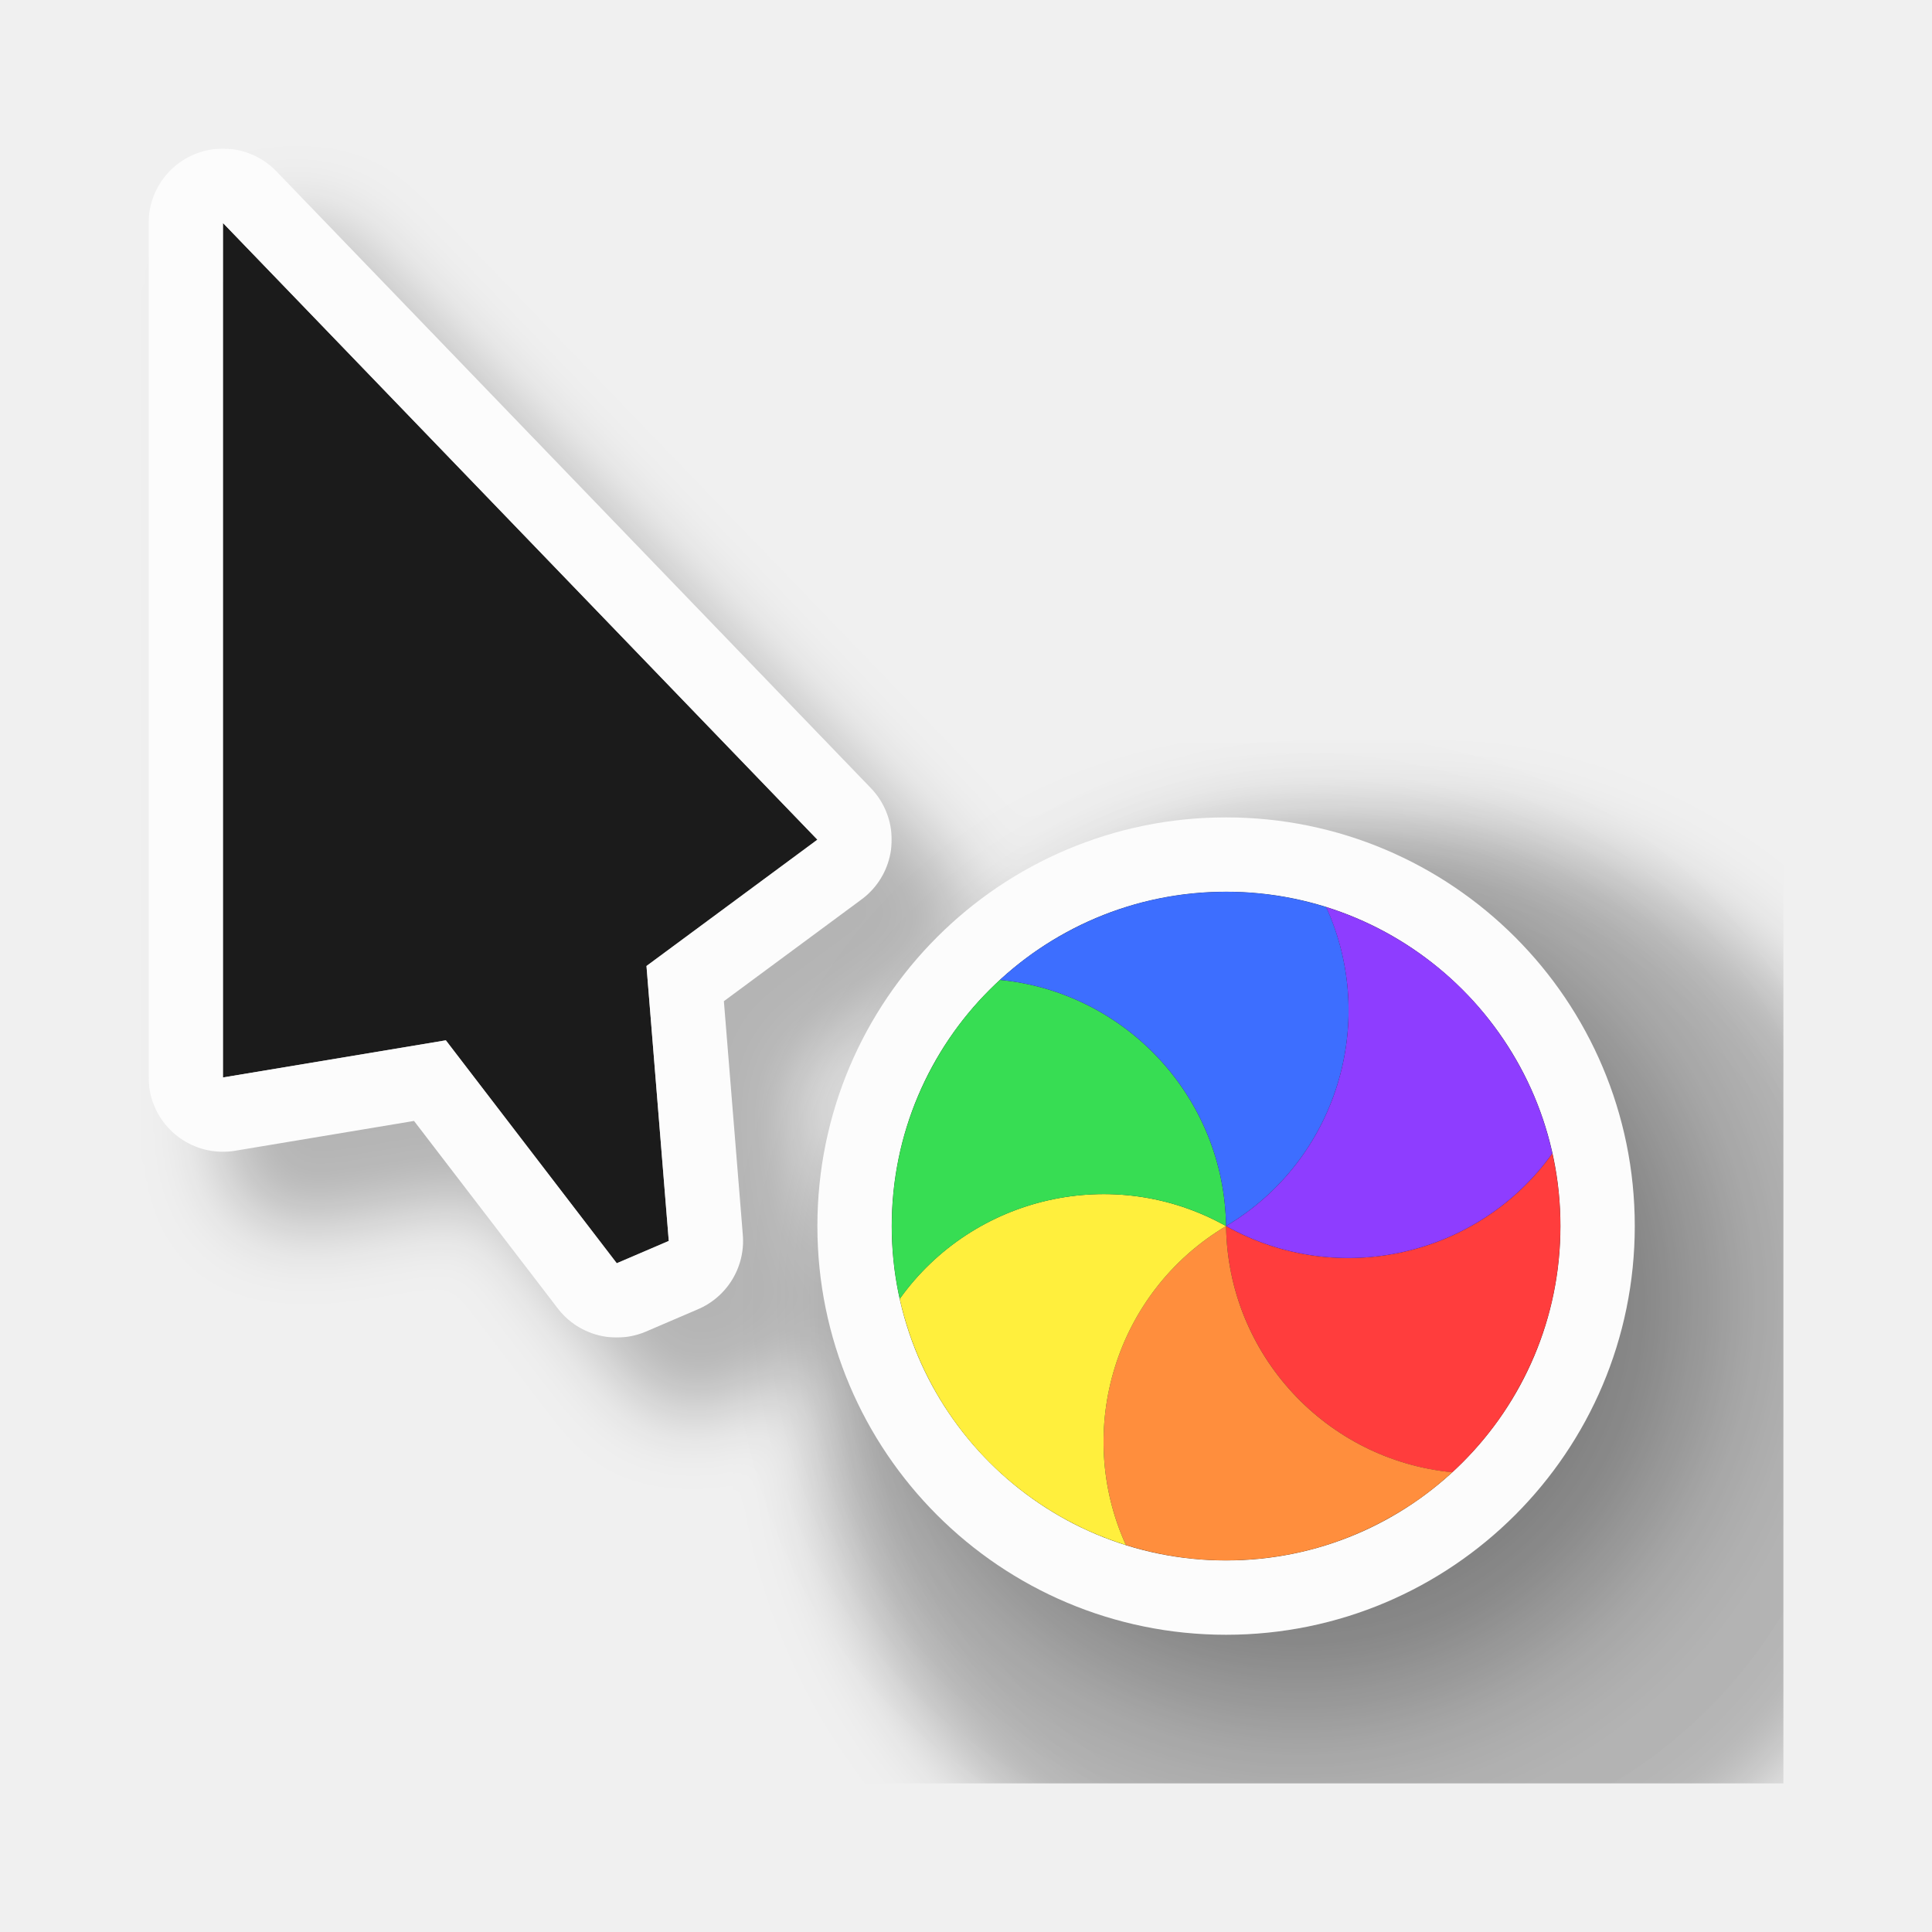
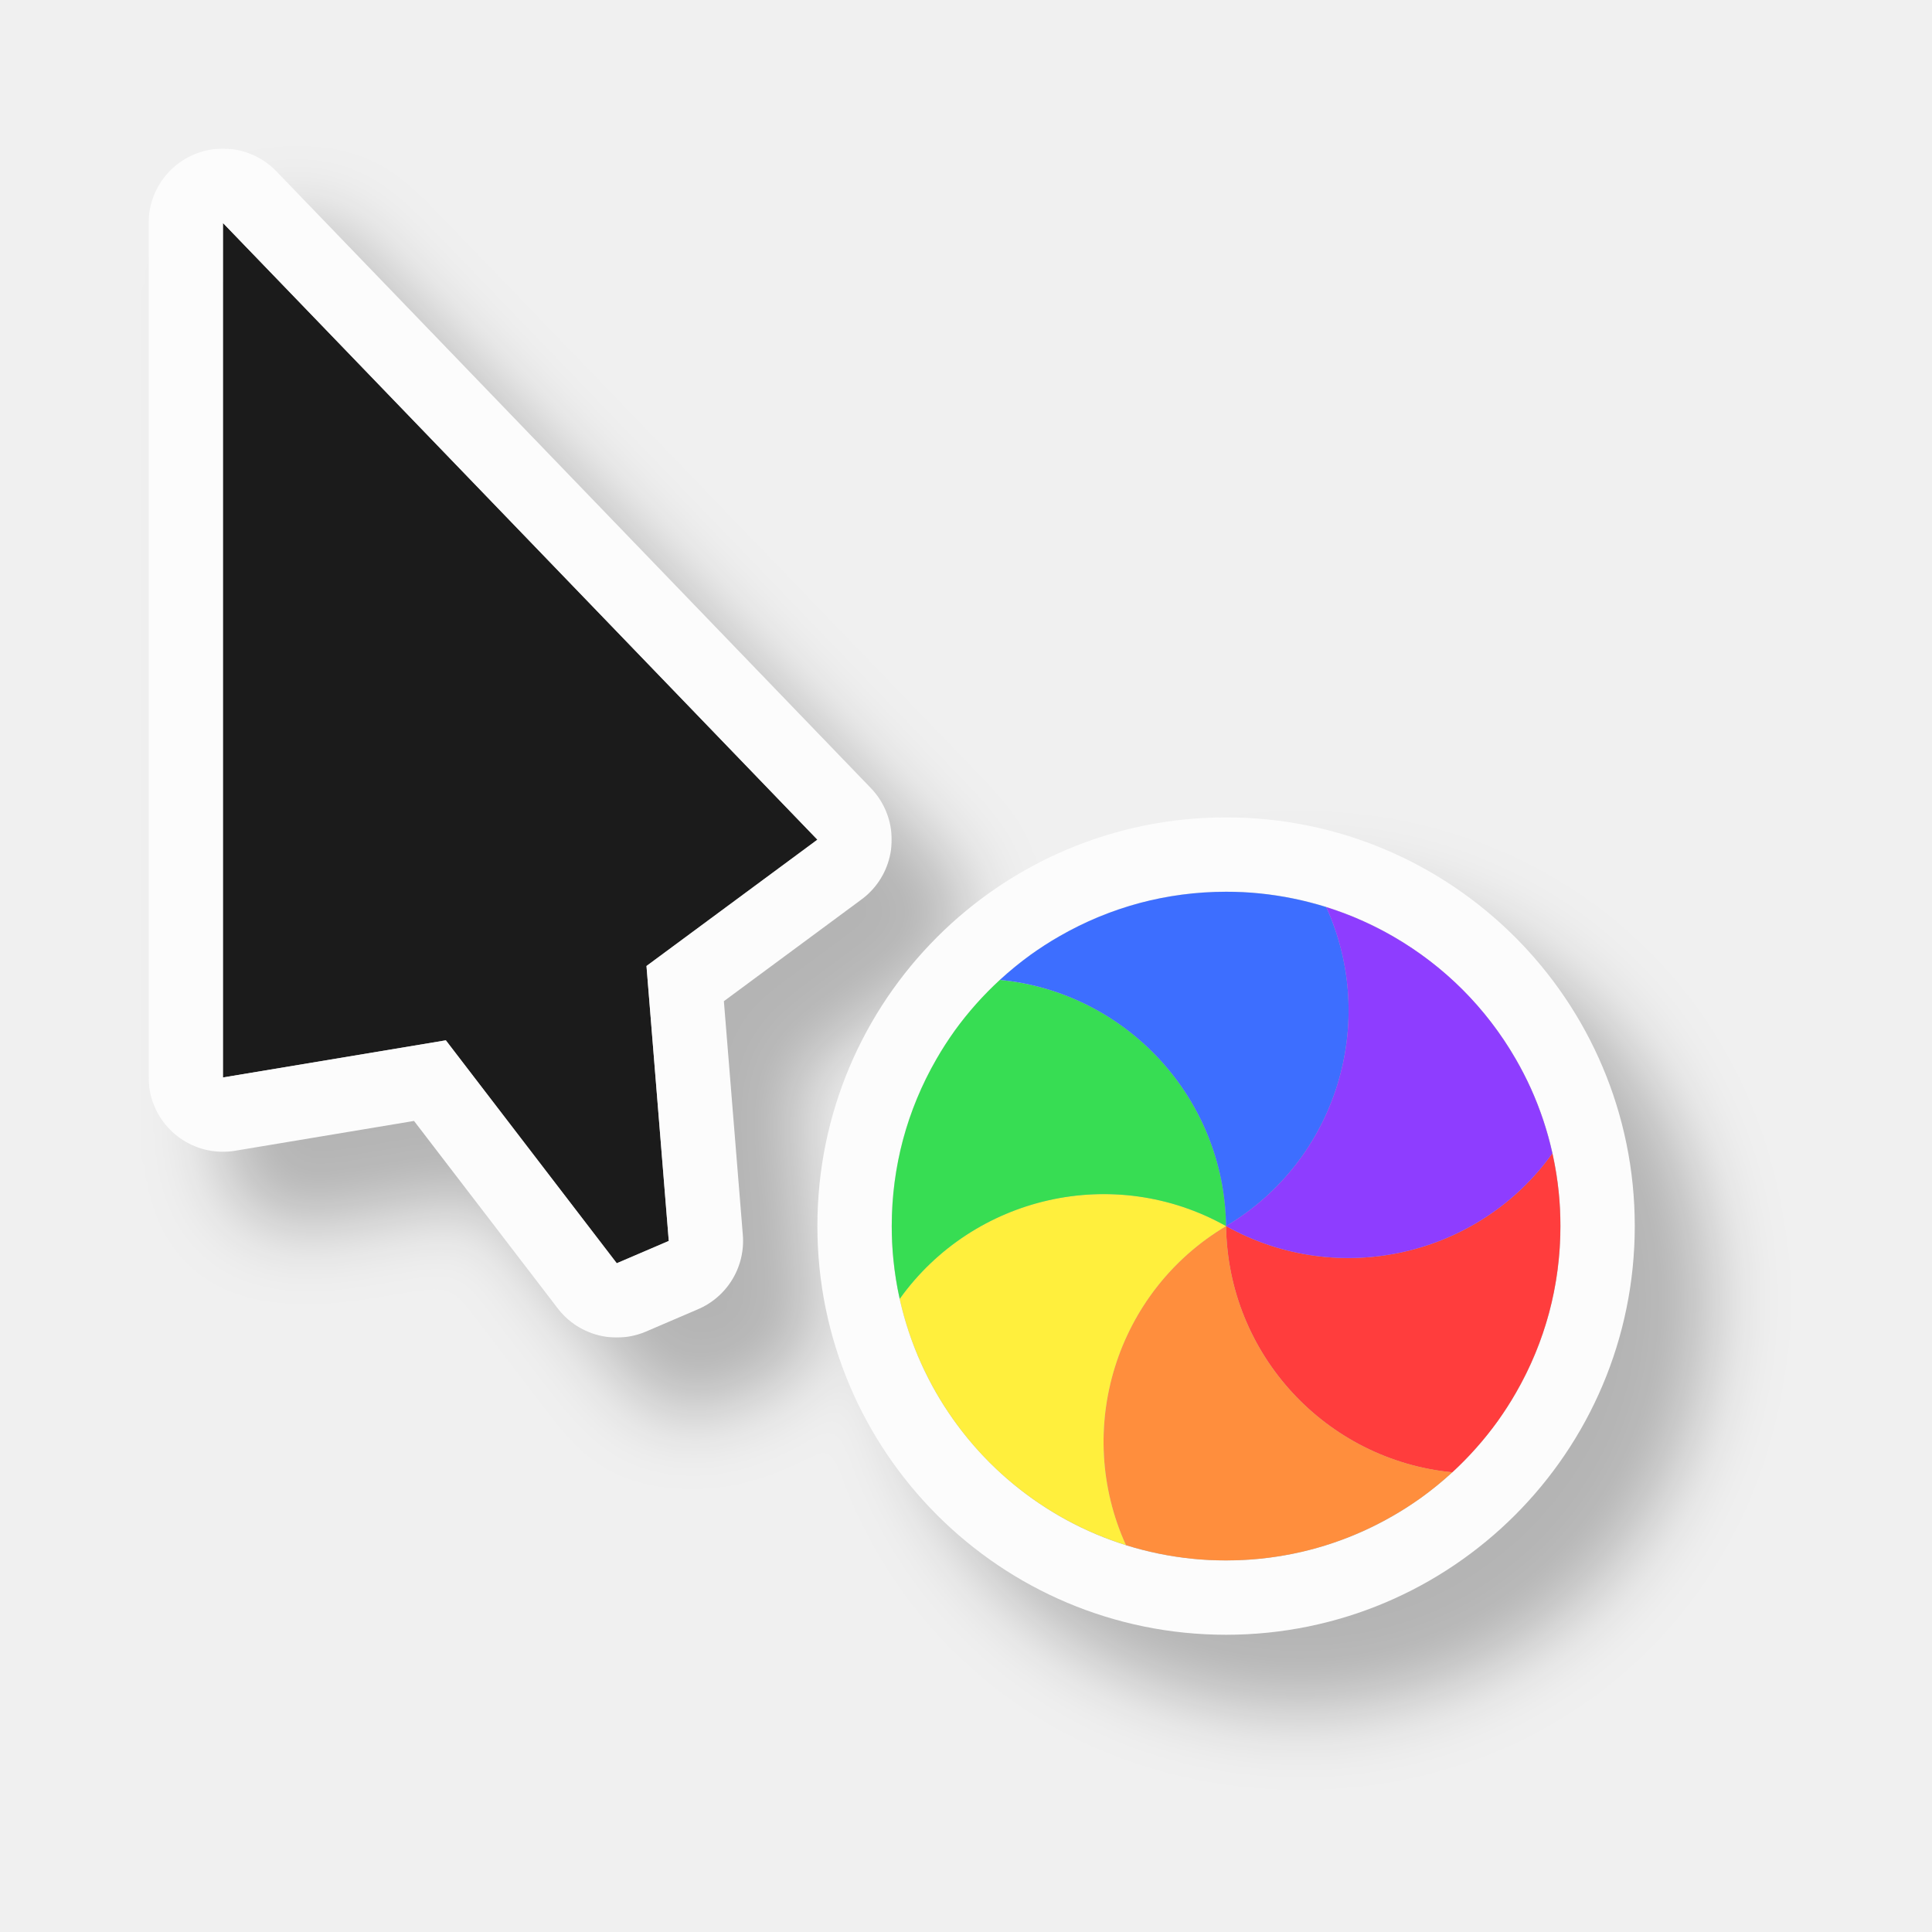
<svg xmlns="http://www.w3.org/2000/svg" width="26" height="26" viewBox="0 0 26 26" fill="none">
-   <g clip-path="url(#clip0_173_1553)" filter="url(#filter0_d_173_1553)">
+   <g filter="url(#filter0_d_173_1553)">
    <mask id="path-1-outside-1_173_1553" maskUnits="userSpaceOnUse" x="2" y="2" width="10" height="16" fill="black">
      <rect fill="white" x="2" y="2" width="10" height="16" />
      <path d="M11 11.3L3 3L3 14.5L6 14L8.3 17L9 16.7L8.7 13L11 11.3Z" />
    </mask>
    <path d="M11 11.3L3 3L3 14.5L6 14L8.3 17L9 16.7L8.7 13L11 11.3Z" fill="#1B1B1B" />
    <path d="M11 11.3L3 3L3 14.5L6 14L8.3 17L9 16.7L8.7 13L11 11.3Z" stroke="#FCFCFC" stroke-width="2" stroke-linejoin="round" mask="url(#path-1-outside-1_173_1553)" />
-     <g filter="url(#filter1_d_173_1553)">
-       <circle cx="16.5" cy="16.5" r="4.5" transform="rotate(90 16.5 16.5)" fill="#1B1B1B" />
-       <circle cx="16.5" cy="16.5" r="5" transform="rotate(90 16.5 16.5)" stroke="#FCFCFC" stroke-linejoin="round" />
-     </g>
+     <circle cx="16.5" cy="16.5" r="5" transform="rotate(90 16.5 16.5)" stroke="#FCFCFC" stroke-linejoin="round" />
    <path d="M20.891 15.521C20.93 15.695 20.959 15.872 20.977 16.051C20.992 16.198 20.999 16.348 20.999 16.5C20.999 16.903 20.946 17.293 20.847 17.665C20.747 18.036 20.598 18.401 20.396 18.75C20.321 18.881 20.239 19.007 20.153 19.128C19.973 19.377 19.769 19.606 19.544 19.814C17.85 19.649 16.523 18.232 16.5 16.5C18.011 17.346 19.902 16.905 20.891 15.521Z" fill="#FF3D3D" />
    <path d="M19.544 19.813C19.412 19.934 19.273 20.048 19.128 20.153C19.007 20.239 18.881 20.321 18.75 20.396C18.401 20.598 18.036 20.747 17.665 20.847C17.293 20.946 16.903 20.999 16.5 20.999C16.348 20.999 16.198 20.992 16.051 20.977C15.745 20.946 15.444 20.884 15.152 20.793C14.448 19.243 15.012 17.385 16.5 16.5C16.523 18.232 17.85 19.649 19.544 19.813Z" fill="#FF8E3D" />
    <path d="M15.152 20.793C14.982 20.739 14.814 20.676 14.65 20.602C14.515 20.541 14.382 20.472 14.25 20.397C13.902 20.195 13.59 19.954 13.318 19.682C13.046 19.41 12.805 19.099 12.603 18.75C12.528 18.618 12.459 18.485 12.398 18.349C12.272 18.07 12.175 17.778 12.108 17.479C13.098 16.094 14.989 15.654 16.5 16.5C15.012 17.386 14.448 19.244 15.152 20.793Z" fill="#FFEF3D" />
    <path d="M12.108 17.48C12.069 17.305 12.041 17.128 12.023 16.949C12.008 16.802 12.001 16.652 12.001 16.5C12.001 16.097 12.054 15.707 12.153 15.335C12.253 14.964 12.402 14.599 12.604 14.25C12.679 14.119 12.761 13.993 12.847 13.872C13.027 13.623 13.231 13.394 13.456 13.187C15.15 13.351 16.477 14.768 16.5 16.5C14.989 15.654 13.098 16.095 12.108 17.48Z" fill="#37DD53" />
    <path d="M13.456 13.187C13.588 13.066 13.727 12.952 13.872 12.847C13.993 12.761 14.119 12.679 14.25 12.604C14.599 12.402 14.964 12.253 15.335 12.153C15.707 12.054 16.097 12.001 16.5 12.001C16.652 12.001 16.802 12.008 16.949 12.023C17.255 12.054 17.556 12.116 17.848 12.207C18.552 13.757 17.988 15.615 16.5 16.5C16.477 14.768 15.15 13.351 13.456 13.187Z" fill="#3D6EFF" />
    <path d="M17.847 12.207C18.018 12.261 18.186 12.324 18.349 12.398C18.485 12.459 18.618 12.528 18.749 12.603C19.098 12.805 19.41 13.046 19.682 13.318C19.954 13.59 20.195 13.902 20.396 14.25C20.472 14.382 20.541 14.515 20.602 14.65C20.728 14.93 20.825 15.222 20.891 15.521C19.902 16.905 18.011 17.346 16.5 16.5C17.988 15.614 18.552 13.756 17.847 12.207Z" fill="#8E3DFF" />
  </g>
  <defs>
    <filter id="filter0_d_173_1553" x="0" y="0" width="26" height="26" filterUnits="userSpaceOnUse" color-interpolation-filters="sRGB">
      <feFlood flood-opacity="0" result="BackgroundImageFix" />
      <feColorMatrix in="SourceAlpha" type="matrix" values="0 0 0 0 0 0 0 0 0 0 0 0 0 0 0 0 0 0 127 0" result="hardAlpha" />
      <feOffset dx="1" dy="1" />
      <feGaussianBlur stdDeviation="0.5" />
      <feColorMatrix type="matrix" values="0 0 0 0 0 0 0 0 0 0 0 0 0 0 0 0 0 0 0.25 0" />
      <feBlend mode="normal" in2="BackgroundImageFix" result="effect1_dropShadow_173_1553" />
      <feBlend mode="normal" in="SourceGraphic" in2="effect1_dropShadow_173_1553" result="shape" />
    </filter>
-     <filter id="filter1_d_173_1553" x="10" y="10" width="15" height="15" filterUnits="userSpaceOnUse" color-interpolation-filters="sRGB">
-       <feFlood flood-opacity="0" result="BackgroundImageFix" />
-       <feColorMatrix in="SourceAlpha" type="matrix" values="0 0 0 0 0 0 0 0 0 0 0 0 0 0 0 0 0 0 127 0" result="hardAlpha" />
-       <feOffset dx="1" dy="1" />
-       <feGaussianBlur stdDeviation="1" />
-       <feColorMatrix type="matrix" values="0 0 0 0 0 0 0 0 0 0 0 0 0 0 0 0 0 0 0.3 0" />
-       <feBlend mode="normal" in2="BackgroundImageFix" result="effect1_dropShadow_173_1553" />
-       <feBlend mode="normal" in="SourceGraphic" in2="effect1_dropShadow_173_1553" result="shape" />
-     </filter>
-     <clipPath id="clip0_173_1553">
-       <rect width="24" height="24" fill="white" />
-     </clipPath>
  </defs>
</svg>
